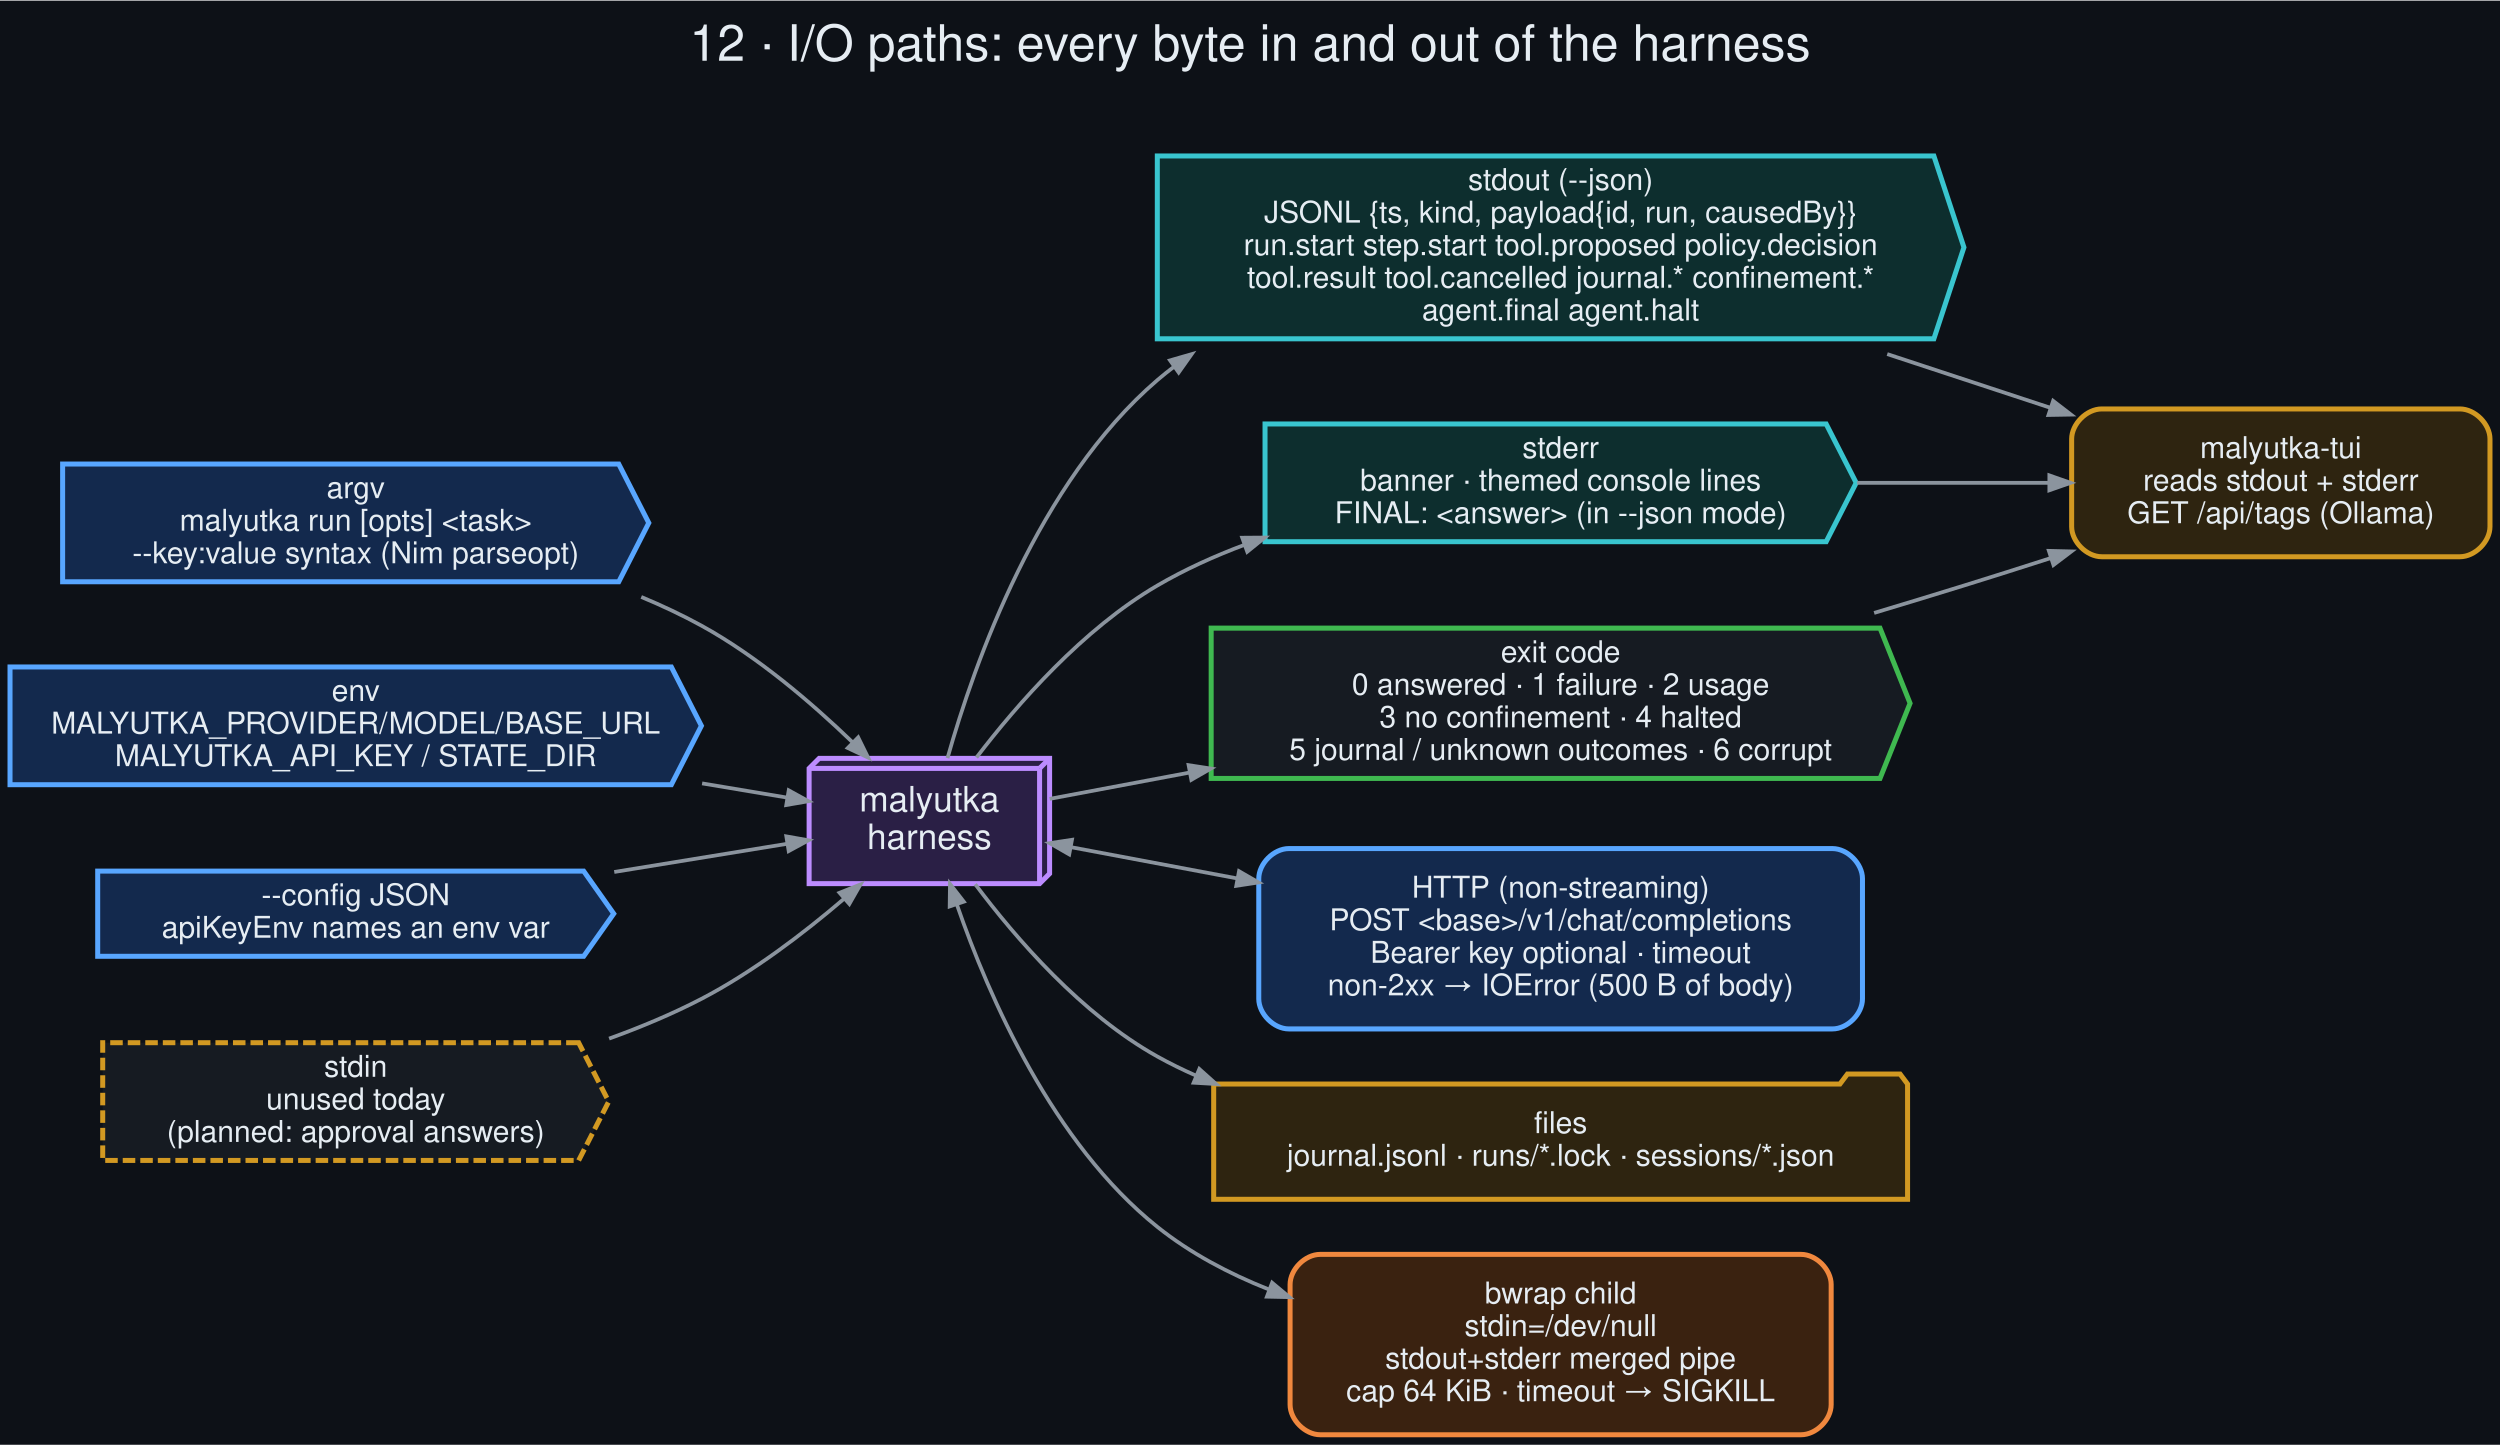
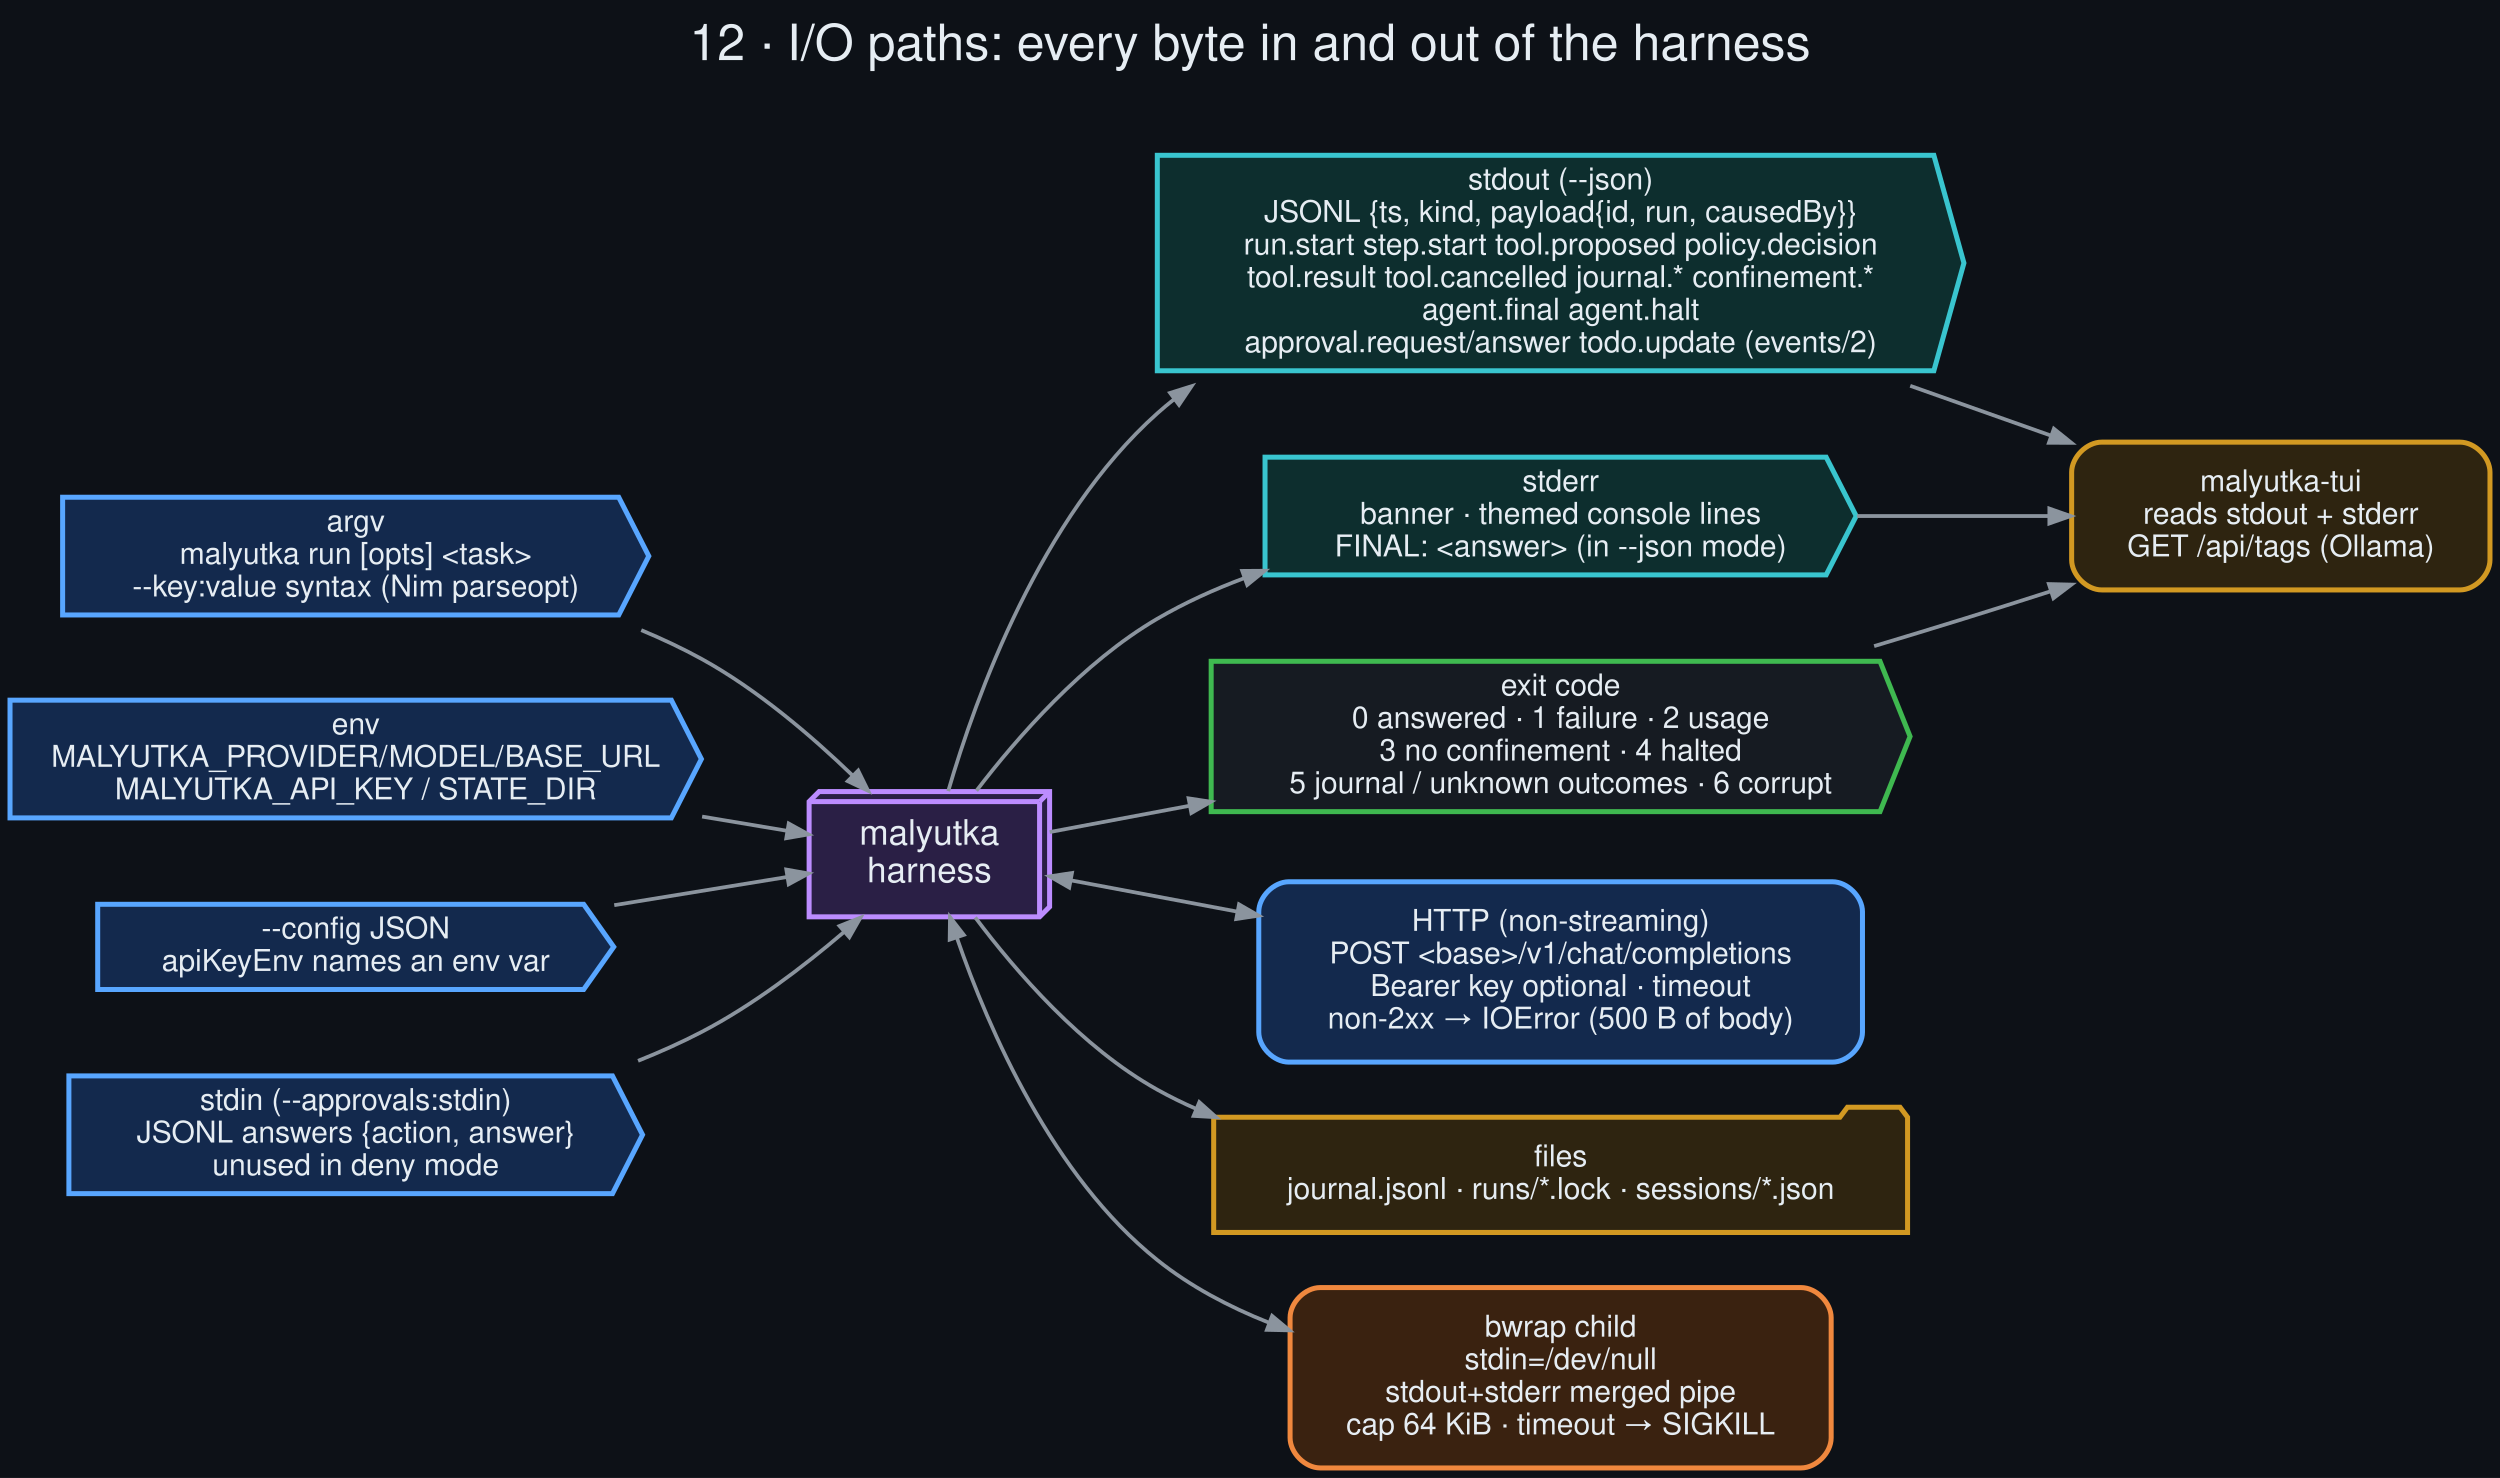
- <svg xmlns="http://www.w3.org/2000/svg" width="998pt" height="577pt" viewBox="0.00 0.00 998.00 576.50">
-   <g id="graph0" class="graph" transform="scale(1 1) rotate(0) translate(4 572.5)">
-     <polygon fill="#0d1117" stroke="transparent" points="-4,4 -4,-572.5 994,-572.5 994,4 -4,4" />
-     <text text-anchor="middle" x="495" y="-548.5" font-family="Helvetica,sans-Serif" font-size="20.00" fill="#e6edf3">12 · I/O paths: every byte in and out of the harness</text>
-     <text text-anchor="middle" x="495" y="-526.5" font-family="Helvetica,sans-Serif" font-size="20.00" fill="#e6edf3"> </text>
+ <svg xmlns="http://www.w3.org/2000/svg" width="998pt" height="590pt" viewBox="0.00 0.00 998.00 590.00">
+   <g id="graph0" class="graph" transform="scale(1 1) rotate(0) translate(4 586)">
+     <polygon fill="#0d1117" stroke="transparent" points="-4,4 -4,-586 994,-586 994,4 -4,4" />
+     <text text-anchor="middle" x="495" y="-562" font-family="Helvetica,sans-Serif" font-size="20.00" fill="#e6edf3">12 · I/O paths: every byte in and out of the harness</text>
+     <text text-anchor="middle" x="495" y="-540" font-family="Helvetica,sans-Serif" font-size="20.00" fill="#e6edf3"> </text>
    <g id="node1" class="node">
      <polygon fill="#13294d" stroke="#58a6ff" stroke-width="2" points="243,-387.5 21,-387.5 21,-340.5 243,-340.5 255,-364 243,-387.5" />
      <text text-anchor="middle" x="138" y="-373.9" font-family="Helvetica,sans-Serif" font-size="12.00" fill="#e6edf3">argv</text>
      <text text-anchor="middle" x="138" y="-360.9" font-family="Helvetica,sans-Serif" font-size="12.00" fill="#e6edf3">malyutka run [opts] &lt;task&gt;</text>
      <text text-anchor="middle" x="138" y="-347.9" font-family="Helvetica,sans-Serif" font-size="12.00" fill="#e6edf3">--key:value syntax (Nim parseopt)</text>
    </g>
    <g id="node5" class="node">
      <polygon fill="#2a1f45" stroke="#bc8cff" stroke-width="2" points="415,-270 323,-270 319,-266 319,-220 411,-220 415,-224 415,-270" />
      <polyline fill="none" stroke="#bc8cff" stroke-width="2" points="411,-266 319,-266 " />
      <polyline fill="none" stroke="#bc8cff" stroke-width="2" points="411,-266 411,-220 " />
      <polyline fill="none" stroke="#bc8cff" stroke-width="2" points="411,-266 415,-270 " />
      <text text-anchor="middle" x="367" y="-248.8" font-family="Helvetica,sans-Serif" font-size="14.00" fill="#e6edf3">malyutka</text>
      <text text-anchor="middle" x="367" y="-233.8" font-family="Helvetica,sans-Serif" font-size="14.00" fill="#e6edf3">harness</text>
    </g>
    <g id="edge1" class="edge">
      <path fill="none" stroke="#8b949e" stroke-width="1.5" d="M251.99,-334.45C260.29,-330.99 268.38,-327.18 276,-323 298.24,-310.78 319.83,-292.35 336.3,-276.48" />
      <polygon fill="#8b949e" stroke="#8b949e" stroke-width="1.5" points="338.59,-278.39 342.57,-270.31 334.42,-274.15 338.59,-278.39" />
    </g>
    <g id="node2" class="node">
      <polygon fill="#13294d" stroke="#58a6ff" stroke-width="2" points="264,-306.5 0,-306.5 0,-259.5 264,-259.5 276,-283 264,-306.5" />
      <text text-anchor="middle" x="138" y="-292.9" font-family="Helvetica,sans-Serif" font-size="12.00" fill="#e6edf3">env</text>
      <text text-anchor="middle" x="138" y="-279.9" font-family="Helvetica,sans-Serif" font-size="12.00" fill="#e6edf3">MALYUTKA_PROVIDER/MODEL/BASE_URL</text>
      <text text-anchor="middle" x="138" y="-266.9" font-family="Helvetica,sans-Serif" font-size="12.00" fill="#e6edf3">MALYUTKA_API_KEY / STATE_DIR</text>
    </g>
    <g id="edge2" class="edge">
      <path fill="none" stroke="#8b949e" stroke-width="1.5" d="M276.28,-260.02C288.1,-258.04 299.56,-256.12 310.11,-254.36" />
      <polygon fill="#8b949e" stroke="#8b949e" stroke-width="1.5" points="310.86,-257.25 318.75,-252.91 309.88,-251.38 310.86,-257.25" />
    </g>
    <g id="node3" class="node">
      <polygon fill="#13294d" stroke="#58a6ff" stroke-width="2" points="229,-225 35,-225 35,-191 229,-191 241,-208 229,-225" />
      <text text-anchor="middle" x="138" y="-211.4" font-family="Helvetica,sans-Serif" font-size="12.00" fill="#e6edf3">--config JSON</text>
      <text text-anchor="middle" x="138" y="-198.4" font-family="Helvetica,sans-Serif" font-size="12.00" fill="#e6edf3">apiKeyEnv names an env var</text>
    </g>
    <g id="edge3" class="edge">
      <path fill="none" stroke="#8b949e" stroke-width="1.5" d="M241.21,-224.66C265,-228.54 289.46,-232.52 310.35,-235.93" />
      <polygon fill="#8b949e" stroke="#8b949e" stroke-width="1.5" points="309.9,-238.87 318.77,-237.3 310.85,-233 309.9,-238.87" />
    </g>
    <g id="node4" class="node">
-       <polygon fill="#161b22" stroke="#d29922" stroke-width="2" stroke-dasharray="5,2" points="227,-156.5 37,-156.5 37,-109.5 227,-109.5 239,-133 227,-156.5" />
-       <text text-anchor="middle" x="138" y="-142.9" font-family="Helvetica,sans-Serif" font-size="12.00" fill="#e6edf3">stdin</text>
-       <text text-anchor="middle" x="138" y="-129.9" font-family="Helvetica,sans-Serif" font-size="12.00" fill="#e6edf3">unused today</text>
-       <text text-anchor="middle" x="138" y="-116.9" font-family="Helvetica,sans-Serif" font-size="12.00" fill="#e6edf3">(planned: approval answers)</text>
+       <polygon fill="#13294d" stroke="#58a6ff" stroke-width="2" points="240.5,-156.5 23.5,-156.5 23.5,-109.5 240.5,-109.5 252.5,-133 240.5,-156.5" />
+       <text text-anchor="middle" x="138" y="-142.9" font-family="Helvetica,sans-Serif" font-size="12.00" fill="#e6edf3">stdin (--approvals:stdin)</text>
+       <text text-anchor="middle" x="138" y="-129.9" font-family="Helvetica,sans-Serif" font-size="12.00" fill="#e6edf3">JSONL answers {action, answer}</text>
+       <text text-anchor="middle" x="138" y="-116.9" font-family="Helvetica,sans-Serif" font-size="12.00" fill="#e6edf3">unused in deny mode</text>
    </g>
    <g id="edge4" class="edge">
-       <path fill="none" stroke="#8b949e" stroke-width="1.5" d="M239.15,-158.14C251.85,-162.72 264.43,-167.99 276,-174 296.4,-184.6 316.71,-200.09 332.86,-213.9" />
+       <path fill="none" stroke="#8b949e" stroke-width="1.5" d="M250.71,-162.52C259.43,-166 267.96,-169.82 276,-174 296.4,-184.6 316.71,-200.09 332.86,-213.9" />
      <polygon fill="#8b949e" stroke="#8b949e" stroke-width="1.5" points="331.15,-216.35 339.52,-219.69 335.06,-211.87 331.15,-216.35" />
    </g>
    <g id="node6" class="node">
-       <polygon fill="#0d2e2e" stroke="#39c5cf" stroke-width="2" points="768,-510.5 458,-510.5 458,-437.5 768,-437.5 780,-474 768,-510.5" />
-       <text text-anchor="middle" x="619" y="-496.9" font-family="Helvetica,sans-Serif" font-size="12.00" fill="#e6edf3">stdout (--json)</text>
-       <text text-anchor="middle" x="619" y="-483.9" font-family="Helvetica,sans-Serif" font-size="12.00" fill="#e6edf3">JSONL {ts, kind, payload{id, run, causedBy}}</text>
-       <text text-anchor="middle" x="619" y="-470.9" font-family="Helvetica,sans-Serif" font-size="12.00" fill="#e6edf3">run.start step.start tool.proposed policy.decision</text>
-       <text text-anchor="middle" x="619" y="-457.9" font-family="Helvetica,sans-Serif" font-size="12.00" fill="#e6edf3">tool.result tool.cancelled journal.* confinement.*</text>
-       <text text-anchor="middle" x="619" y="-444.9" font-family="Helvetica,sans-Serif" font-size="12.00" fill="#e6edf3">agent.final agent.halt</text>
+       <polygon fill="#0d2e2e" stroke="#39c5cf" stroke-width="2" points="768,-524 458,-524 458,-438 768,-438 780,-481 768,-524" />
+       <text text-anchor="middle" x="619" y="-510.4" font-family="Helvetica,sans-Serif" font-size="12.00" fill="#e6edf3">stdout (--json)</text>
+       <text text-anchor="middle" x="619" y="-497.4" font-family="Helvetica,sans-Serif" font-size="12.00" fill="#e6edf3">JSONL {ts, kind, payload{id, run, causedBy}}</text>
+       <text text-anchor="middle" x="619" y="-484.4" font-family="Helvetica,sans-Serif" font-size="12.00" fill="#e6edf3">run.start step.start tool.proposed policy.decision</text>
+       <text text-anchor="middle" x="619" y="-471.4" font-family="Helvetica,sans-Serif" font-size="12.00" fill="#e6edf3">tool.result tool.cancelled journal.* confinement.*</text>
+       <text text-anchor="middle" x="619" y="-458.4" font-family="Helvetica,sans-Serif" font-size="12.00" fill="#e6edf3">agent.final agent.halt</text>
+       <text text-anchor="middle" x="619" y="-445.4" font-family="Helvetica,sans-Serif" font-size="12.00" fill="#e6edf3">approval.request/answer todo.update (events/2)</text>
    </g>
    <g id="edge5" class="edge">
-       <path fill="none" stroke="#8b949e" stroke-width="1.5" d="M374.24,-270.11C384.96,-308.14 410.46,-380.22 458,-421 460.17,-422.86 462.4,-424.65 464.69,-426.38" />
-       <polygon fill="#8b949e" stroke="#8b949e" stroke-width="1.5" points="463.08,-428.89 471.73,-431.39 466.53,-424.04 463.08,-428.89" />
+       <path fill="none" stroke="#8b949e" stroke-width="1.5" d="M374.53,-270.19C385.57,-308.01 411.39,-379.42 458,-421 460.16,-422.93 462.38,-424.79 464.67,-426.6" />
+       <polygon fill="#8b949e" stroke="#8b949e" stroke-width="1.5" points="463.11,-429.15 471.7,-431.85 466.67,-424.38 463.11,-429.15" />
    </g>
    <g id="node7" class="node">
      <polygon fill="#0d2e2e" stroke="#39c5cf" stroke-width="2" points="725,-403.5 501,-403.5 501,-356.5 725,-356.5 737,-380 725,-403.5" />
      <text text-anchor="middle" x="619" y="-389.9" font-family="Helvetica,sans-Serif" font-size="12.00" fill="#e6edf3">stderr</text>
      <text text-anchor="middle" x="619" y="-376.9" font-family="Helvetica,sans-Serif" font-size="12.00" fill="#e6edf3">banner · themed console lines</text>
      <text text-anchor="middle" x="619" y="-363.9" font-family="Helvetica,sans-Serif" font-size="12.00" fill="#e6edf3">FINAL: &lt;answer&gt; (in --json mode)</text>
    </g>
    <g id="edge6" class="edge">
      <path fill="none" stroke="#8b949e" stroke-width="1.5" d="M385.81,-270.36C402.18,-291.78 428.35,-321.67 458,-339 468.86,-345.35 480.71,-350.73 492.87,-355.28" />
      <polygon fill="#8b949e" stroke="#8b949e" stroke-width="1.5" points="491.9,-358.09 500.9,-358.16 493.9,-352.49 491.9,-358.09" />
    </g>
    <g id="node8" class="node">
      <polygon fill="#161b22" stroke="#3fb950" stroke-width="2" points="746.5,-322 479.5,-322 479.5,-262 746.5,-262 758.5,-292 746.5,-322" />
      <text text-anchor="middle" x="619" y="-308.4" font-family="Helvetica,sans-Serif" font-size="12.00" fill="#e6edf3">exit code</text>
      <text text-anchor="middle" x="619" y="-295.4" font-family="Helvetica,sans-Serif" font-size="12.00" fill="#e6edf3">0 answered · 1 failure · 2 usage</text>
      <text text-anchor="middle" x="619" y="-282.4" font-family="Helvetica,sans-Serif" font-size="12.00" fill="#e6edf3">3 no confinement · 4 halted</text>
      <text text-anchor="middle" x="619" y="-269.4" font-family="Helvetica,sans-Serif" font-size="12.00" fill="#e6edf3">5 journal / unknown outcomes · 6 corrupt</text>
    </g>
    <g id="edge7" class="edge">
      <path fill="none" stroke="#8b949e" stroke-width="1.5" d="M415.02,-253.84C431.43,-256.93 450.83,-260.57 471.01,-264.37" />
      <polygon fill="#8b949e" stroke="#8b949e" stroke-width="1.5" points="470.49,-267.3 479.39,-265.94 471.59,-261.45 470.49,-267.3" />
    </g>
    <g id="node9" class="node">
      <path fill="#13294d" stroke="#58a6ff" stroke-width="2" d="M727.5,-234C727.5,-234 510.5,-234 510.5,-234 504.5,-234 498.5,-228 498.5,-222 498.5,-222 498.5,-174 498.5,-174 498.5,-168 504.5,-162 510.5,-162 510.5,-162 727.5,-162 727.5,-162 733.5,-162 739.5,-168 739.5,-174 739.5,-174 739.5,-222 739.5,-222 739.5,-228 733.5,-234 727.5,-234" />
      <text text-anchor="middle" x="619" y="-214.4" font-family="Helvetica,sans-Serif" font-size="12.00" fill="#e6edf3">HTTP (non-streaming)</text>
      <text text-anchor="middle" x="619" y="-201.4" font-family="Helvetica,sans-Serif" font-size="12.00" fill="#e6edf3">POST &lt;base&gt;/v1/chat/completions</text>
      <text text-anchor="middle" x="619" y="-188.4" font-family="Helvetica,sans-Serif" font-size="12.00" fill="#e6edf3">Bearer key optional · timeout</text>
      <text text-anchor="middle" x="619" y="-175.4" font-family="Helvetica,sans-Serif" font-size="12.00" fill="#e6edf3">non-2xx → IOError (500 B of body)</text>
    </g>
    <g id="edge8" class="edge">
      <path fill="none" stroke="#8b949e" stroke-width="1.5" d="M423.62,-234.54C443.39,-230.83 466.54,-226.47 489.84,-222.09" />
      <polygon fill="#8b949e" stroke="#8b949e" stroke-width="1.5" points="422.83,-231.67 415.02,-236.16 423.93,-237.51 422.83,-231.67" />
      <polygon fill="#8b949e" stroke="#8b949e" stroke-width="1.5" points="490.62,-224.97 498.42,-220.48 489.52,-219.13 490.62,-224.97" />
    </g>
    <g id="node10" class="node">
      <polygon fill="#2e2410" stroke="#d29922" stroke-width="2" points="757.5,-140 754.5,-144 733.5,-144 730.5,-140 480.5,-140 480.5,-94 757.5,-94 757.5,-140" />
      <text text-anchor="middle" x="619" y="-120.4" font-family="Helvetica,sans-Serif" font-size="12.00" fill="#e6edf3">files</text>
      <text text-anchor="middle" x="619" y="-107.4" font-family="Helvetica,sans-Serif" font-size="12.00" fill="#e6edf3">journal.jsonl · runs/*.lock · sessions/*.json</text>
    </g>
    <g id="edge9" class="edge">
      <path fill="none" stroke="#8b949e" stroke-width="1.5" d="M385.32,-219.76C401.55,-198.11 427.8,-167.82 458,-151 463,-148.21 468.21,-145.66 473.55,-143.31" />
      <polygon fill="#8b949e" stroke="#8b949e" stroke-width="1.5" points="474.77,-146.02 481.48,-140.01 472.49,-140.53 474.77,-146.02" />
    </g>
    <g id="node11" class="node">
      <path fill="#3a2210" stroke="#f0883e" stroke-width="2" d="M715,-72C715,-72 523,-72 523,-72 517,-72 511,-66 511,-60 511,-60 511,-12 511,-12 511,-6 517,0 523,0 523,0 715,0 715,0 721,0 727,-6 727,-12 727,-12 727,-60 727,-60 727,-66 721,-72 715,-72" />
      <text text-anchor="middle" x="619" y="-52.4" font-family="Helvetica,sans-Serif" font-size="12.00" fill="#e6edf3">bwrap child</text>
      <text text-anchor="middle" x="619" y="-39.4" font-family="Helvetica,sans-Serif" font-size="12.00" fill="#e6edf3">stdin=/dev/null</text>
      <text text-anchor="middle" x="619" y="-26.4" font-family="Helvetica,sans-Serif" font-size="12.00" fill="#e6edf3">stdout+stderr merged pipe</text>
      <text text-anchor="middle" x="619" y="-13.4" font-family="Helvetica,sans-Serif" font-size="12.00" fill="#e6edf3">cap 64 KiB · timeout → SIGKILL</text>
    </g>
    <g id="edge10" class="edge">
      <path fill="none" stroke="#8b949e" stroke-width="1.5" d="M378.04,-211.5C390.78,-174.7 416.25,-116.4 458,-83 471.09,-72.53 486.45,-64.39 502.37,-58.06" />
      <polygon fill="#8b949e" stroke="#8b949e" stroke-width="1.5" points="375.11,-210.91 375.23,-219.91 380.75,-212.8 375.11,-210.91" />
      <polygon fill="#8b949e" stroke="#8b949e" stroke-width="1.5" points="503.83,-60.69 510.74,-54.92 501.74,-55.12 503.83,-60.69" />
    </g>
    <g id="node12" class="node">
      <path fill="#2e2410" stroke="#d29922" stroke-width="2" d="M978,-409.5C978,-409.5 835,-409.5 835,-409.5 829,-409.5 823,-403.5 823,-397.5 823,-397.5 823,-362.5 823,-362.5 823,-356.5 829,-350.5 835,-350.5 835,-350.5 978,-350.5 978,-350.5 984,-350.5 990,-356.5 990,-362.5 990,-362.5 990,-397.5 990,-397.5 990,-403.5 984,-409.5 978,-409.5" />
      <text text-anchor="middle" x="906.5" y="-389.9" font-family="Helvetica,sans-Serif" font-size="12.00" fill="#e6edf3">malyutka-tui</text>
      <text text-anchor="middle" x="906.5" y="-376.9" font-family="Helvetica,sans-Serif" font-size="12.00" fill="#e6edf3">reads stdout + stderr</text>
      <text text-anchor="middle" x="906.5" y="-363.9" font-family="Helvetica,sans-Serif" font-size="12.00" fill="#e6edf3">GET /api/tags (Ollama)</text>
    </g>
    <g id="edge11" class="edge">
-       <path fill="none" stroke="#8b949e" stroke-width="1.5" d="M749.38,-431.4C771.4,-424.15 793.84,-416.76 814.59,-409.93" />
-       <polygon fill="#8b949e" stroke="#8b949e" stroke-width="1.5" points="815.61,-412.73 822.75,-407.24 813.75,-407.08 815.61,-412.73" />
+       <path fill="none" stroke="#8b949e" stroke-width="1.5" d="M758.57,-431.98C777.66,-425.22 796.86,-418.43 814.79,-412.09" />
+       <polygon fill="#8b949e" stroke="#8b949e" stroke-width="1.5" points="815.91,-414.85 822.93,-409.21 813.93,-409.24 815.91,-414.85" />
    </g>
    <g id="edge12" class="edge">
      <path fill="none" stroke="#8b949e" stroke-width="1.5" d="M737.36,-380C762.95,-380 789.66,-380 814.07,-380" />
      <polygon fill="#8b949e" stroke="#8b949e" stroke-width="1.5" points="814.1,-382.98 822.6,-380 814.1,-377.03 814.1,-382.98" />
    </g>
    <g id="edge13" class="edge">
      <path fill="none" stroke="#8b949e" stroke-width="1.5" d="M744.15,-328.07C756.28,-331.71 768.39,-335.4 780,-339 791.19,-342.47 802.91,-346.19 814.5,-349.92" />
      <polygon fill="#8b949e" stroke="#8b949e" stroke-width="1.5" points="813.91,-352.85 822.92,-352.63 815.74,-347.19 813.91,-352.85" />
    </g>
  </g>
</svg>
